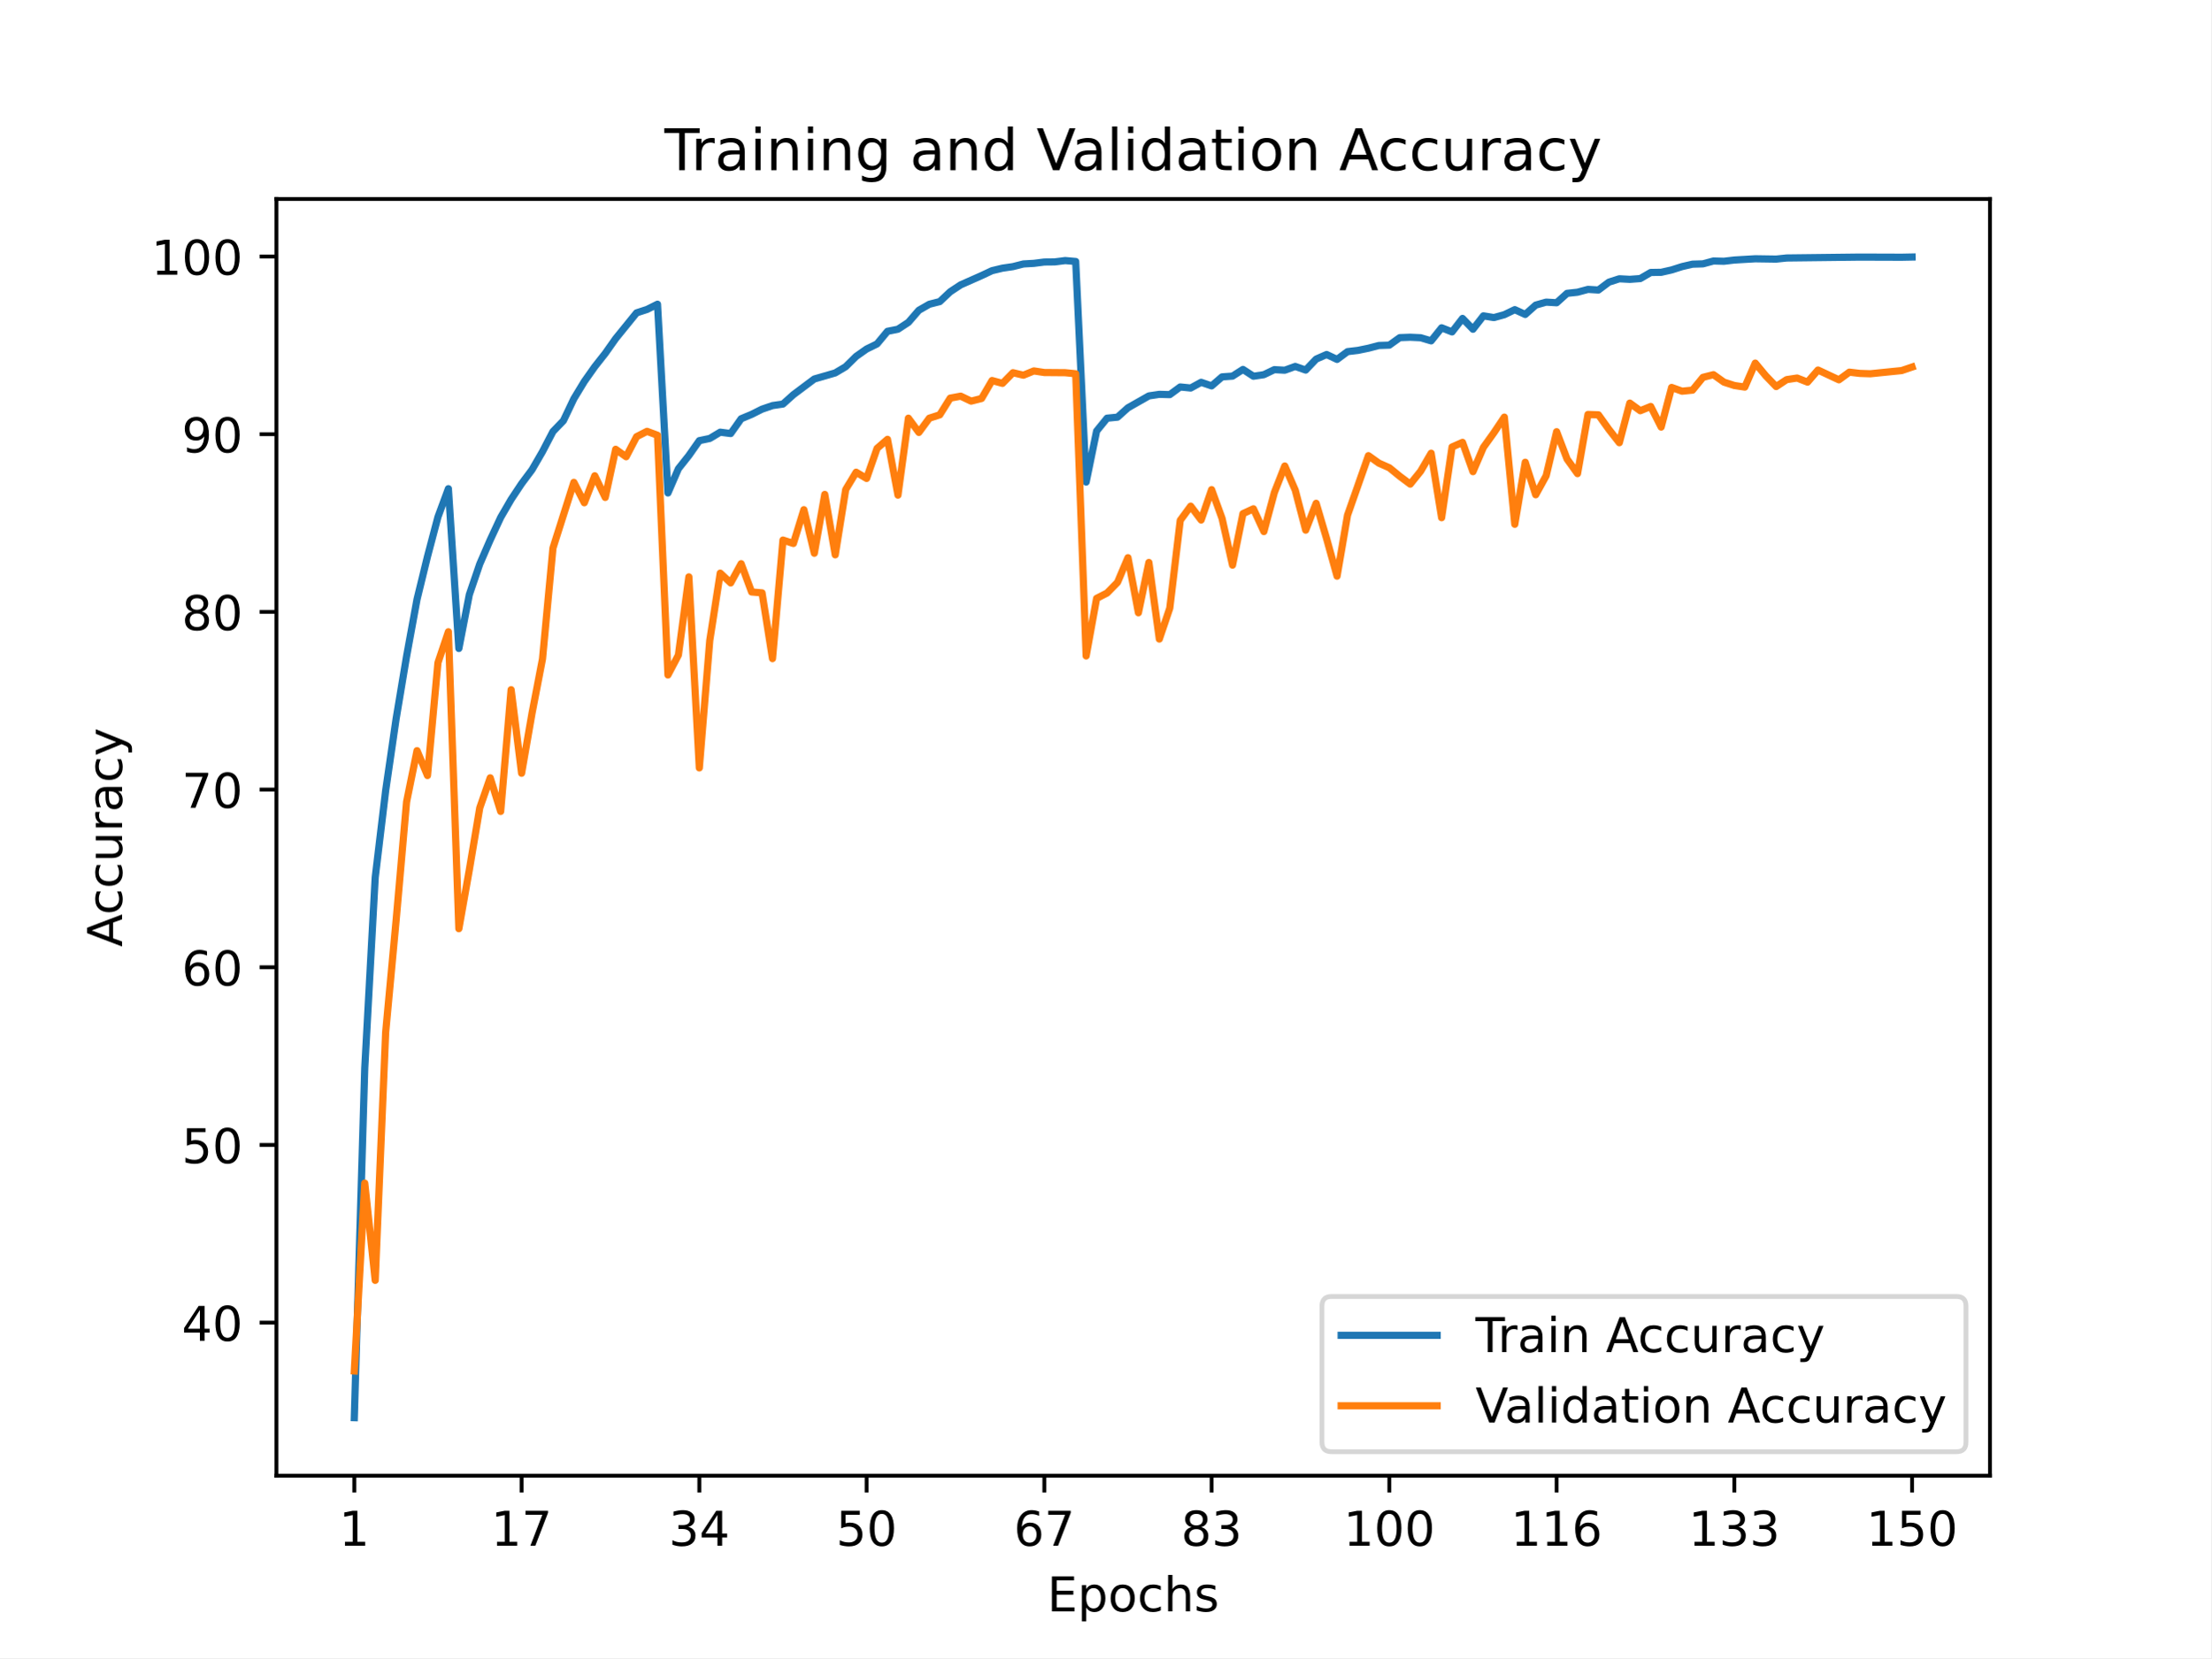
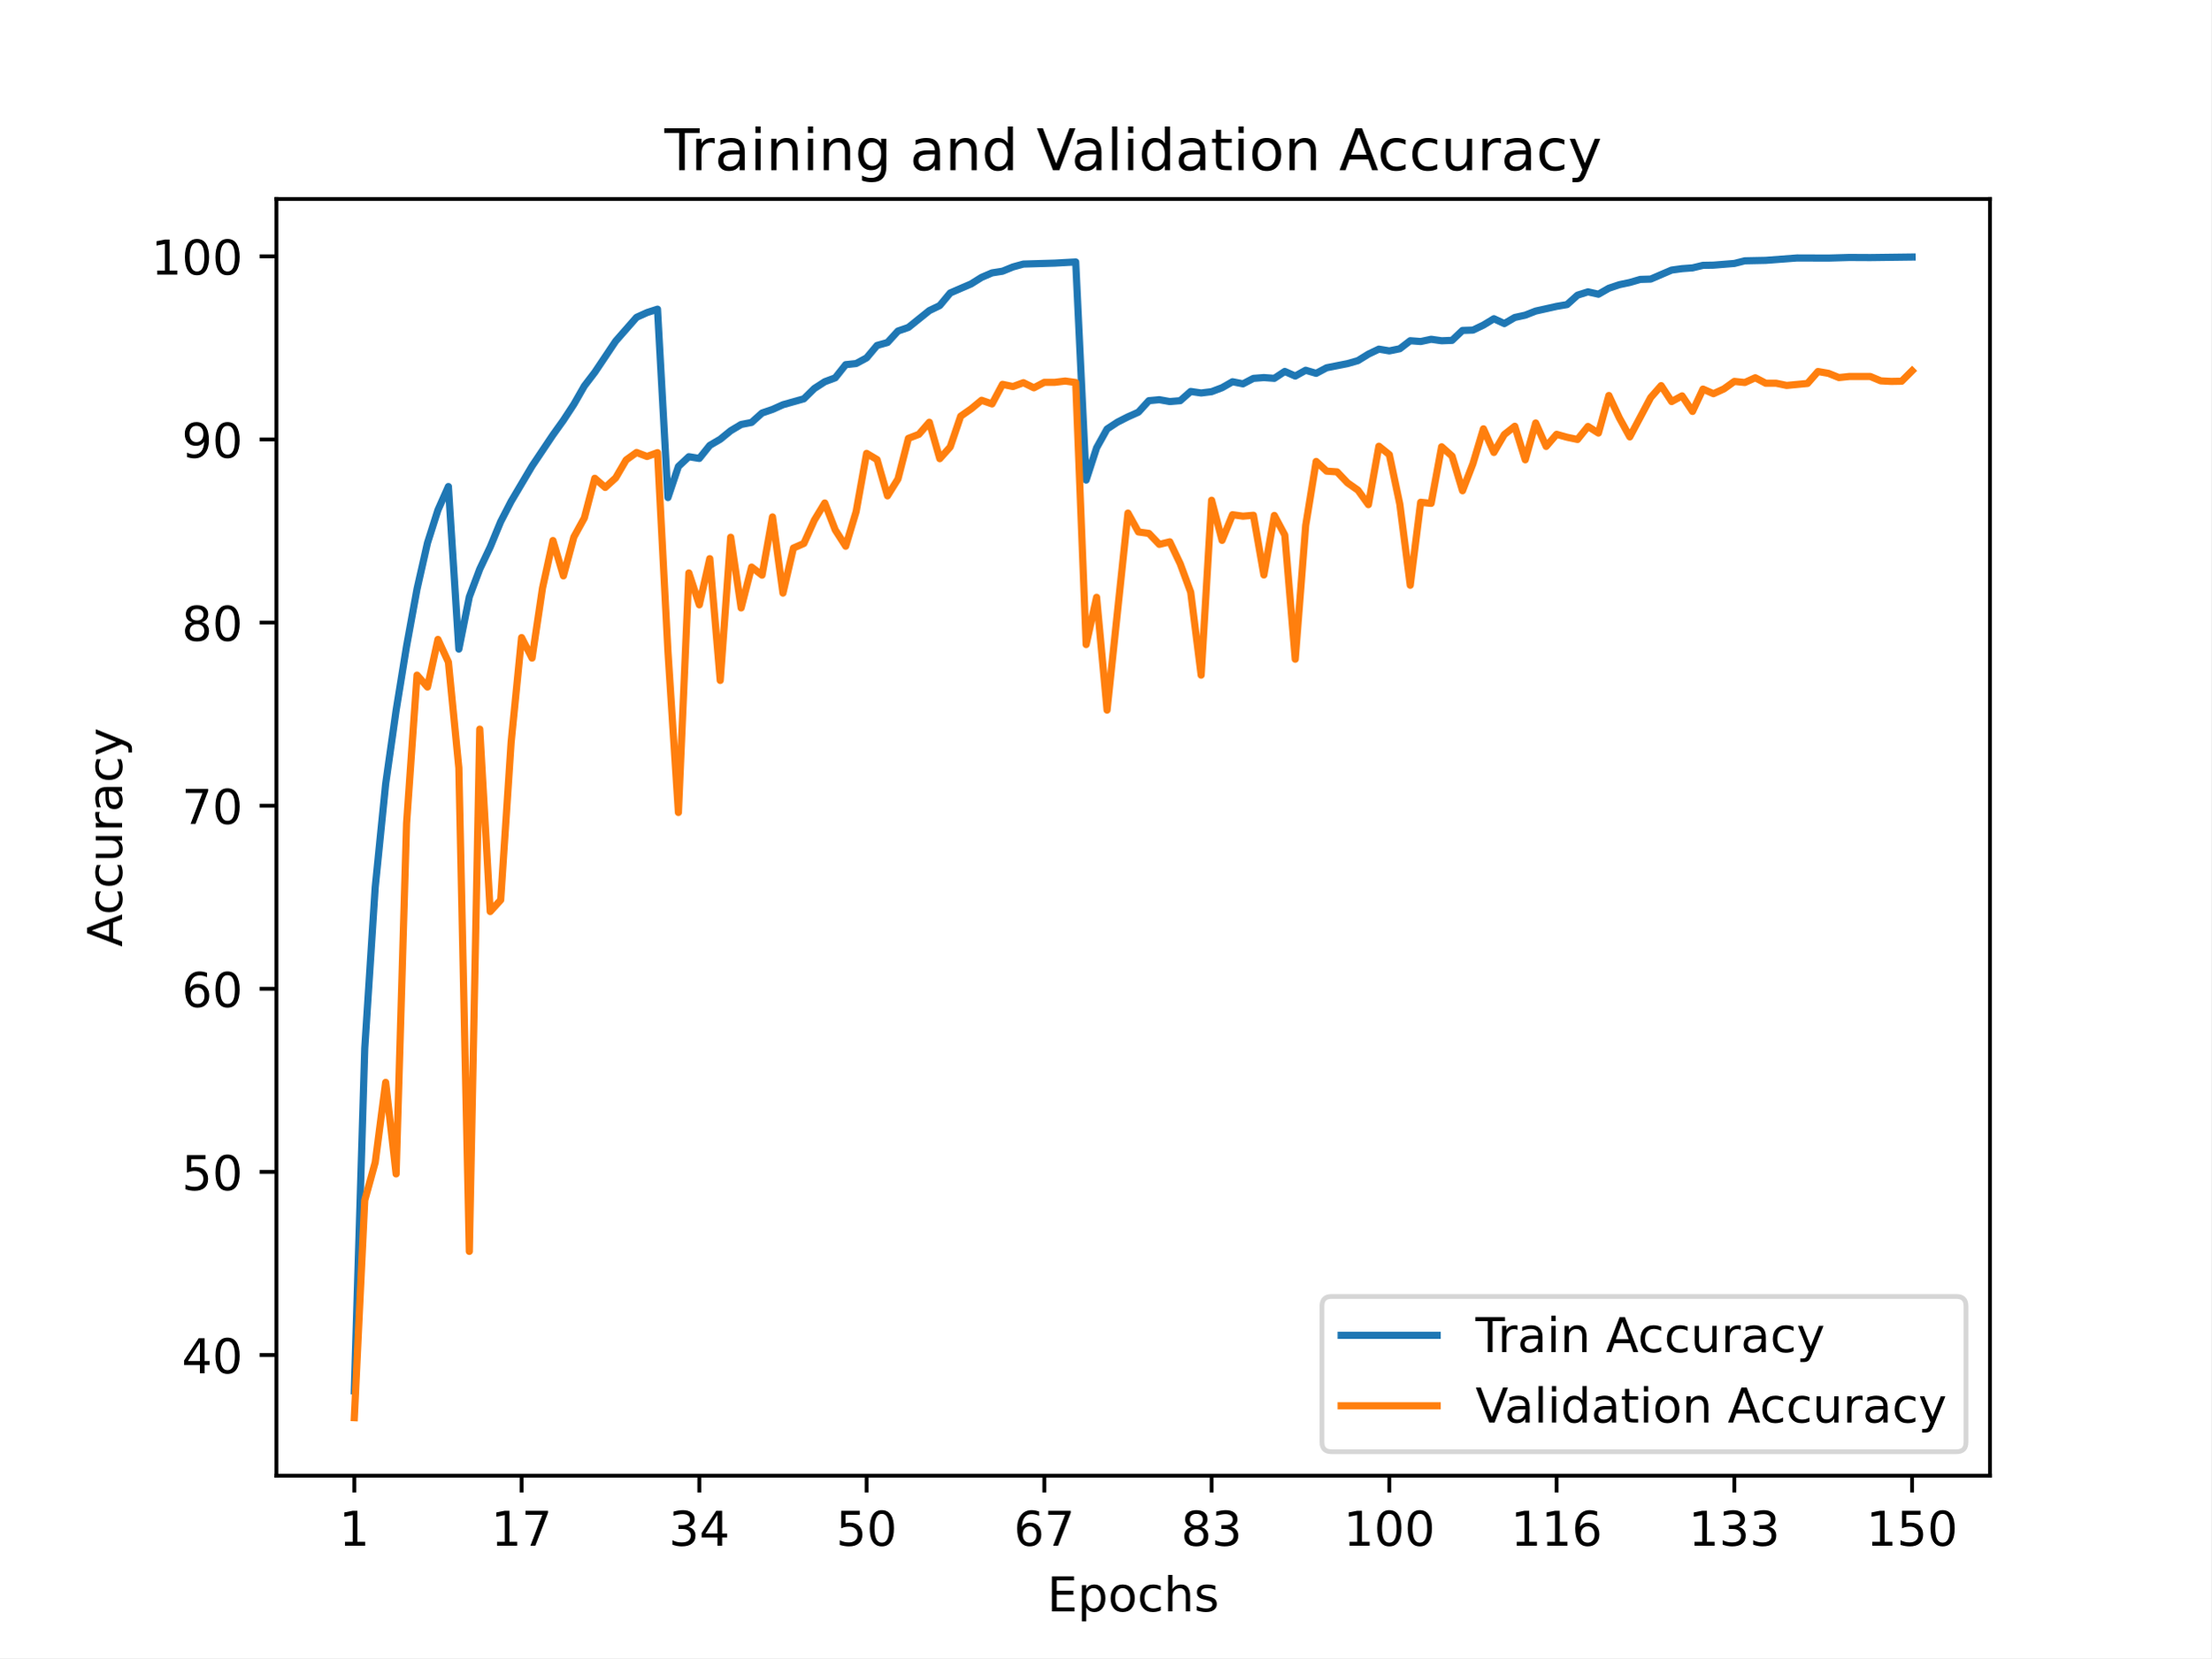
<svg xmlns="http://www.w3.org/2000/svg" xmlns:xlink="http://www.w3.org/1999/xlink" height="345.6pt" version="1.1" viewBox="0 0 460.8 345.6" width="460.8pt">
  <defs>
    <style type="text/css">*{stroke-linecap:butt;stroke-linejoin:round;}</style>
  </defs>
  <g id="figure_1">
    <g id="patch_1">
      <path d="M 0 345.6  L 460.8 345.6  L 460.8 0  L 0 0  z " style="fill:#ffffff;" />
    </g>
    <g id="axes_1">
      <g id="patch_2">
        <path d="M 57.6 307.584  L 414.72 307.584  L 414.72 41.472  L 57.6 41.472  z " style="fill:#ffffff;" />
      </g>
      <g id="matplotlib.axis_1">
        <g id="xtick_1">
          <g id="line2d_1">
            <defs>
-               <path d="M 0 0  L 0 3.5  " id="me949e6d61b" style="stroke:#000000;stroke-width:0.8;" />
+               <path d="M 0 0  L 0 3.5  " id="m2c604f78e3" style="stroke:#000000;stroke-width:0.8;" />
            </defs>
            <g>
-               <use style="stroke:#000000;stroke-width:0.8;" x="73.833" xlink:href="#me949e6d61b" y="307.584" />
+               <use style="stroke:#000000;stroke-width:0.8;" x="73.833" xlink:href="#m2c604f78e3" y="307.584" />
            </g>
          </g>
          <g id="text_1">
            <g transform="translate(70.65148 322.1824)scale(0.1 -0.1)">
              <defs>
                <path d="M 794 531  L 1825 531  L 1825 4091  L 703 3866  L 703 4441  L 1819 4666  L 2450 4666  L 2450 531  L 3481 531  L 3481 0  L 794 0  L 794 531  z " id="DejaVuSans-31" transform="scale(0.015625)" />
              </defs>
              <use xlink:href="#DejaVuSans-31" />
            </g>
          </g>
        </g>
        <g id="xtick_2">
          <g id="line2d_2">
            <g>
-               <use style="stroke:#000000;stroke-width:0.8;" x="108.695" xlink:href="#me949e6d61b" y="307.584" />
+               <use style="stroke:#000000;stroke-width:0.8;" x="108.695" xlink:href="#m2c604f78e3" y="307.584" />
            </g>
          </g>
          <g id="text_2">
            <g transform="translate(102.3325 322.1824)scale(0.1 -0.1)">
              <defs>
                <path d="M 525 4666  L 3525 4666  L 3525 4397  L 1831 0  L 1172 0  L 2766 4134  L 525 4134  L 525 4666  z " id="DejaVuSans-37" transform="scale(0.015625)" />
              </defs>
              <use xlink:href="#DejaVuSans-31" />
              <use x="63.623" xlink:href="#DejaVuSans-37" />
            </g>
          </g>
        </g>
        <g id="xtick_3">
          <g id="line2d_3">
            <g>
-               <use style="stroke:#000000;stroke-width:0.8;" x="145.736" xlink:href="#me949e6d61b" y="307.584" />
+               <use style="stroke:#000000;stroke-width:0.8;" x="145.736" xlink:href="#m2c604f78e3" y="307.584" />
            </g>
          </g>
          <g id="text_3">
            <g transform="translate(139.3736 322.1824)scale(0.1 -0.1)">
              <defs>
                <path d="M 2597 2516  Q 3050 2419 3304 2112  Q 3559 1806 3559 1356  Q 3559 666 3084 287  Q 2609 -91 1734 -91  Q 1441 -91 1130 -33  Q 819 25 488 141  L 488 750  Q 750 597 1062 519  Q 1375 441 1716 441  Q 2309 441 2620 675  Q 2931 909 2931 1356  Q 2931 1769 2642 2001  Q 2353 2234 1838 2234  L 1294 2234  L 1294 2753  L 1863 2753  Q 2328 2753 2575 2939  Q 2822 3125 2822 3475  Q 2822 3834 2567 4026  Q 2313 4219 1838 4219  Q 1578 4219 1281 4162  Q 984 4106 628 3988  L 628 4550  Q 988 4650 1302 4700  Q 1616 4750 1894 4750  Q 2613 4750 3031 4423  Q 3450 4097 3450 3541  Q 3450 3153 3228 2886  Q 3006 2619 2597 2516  z " id="DejaVuSans-33" transform="scale(0.015625)" />
                <path d="M 2419 4116  L 825 1625  L 2419 1625  L 2419 4116  z M 2253 4666  L 3047 4666  L 3047 1625  L 3713 1625  L 3713 1100  L 3047 1100  L 3047 0  L 2419 0  L 2419 1100  L 313 1100  L 313 1709  L 2253 4666  z " id="DejaVuSans-34" transform="scale(0.015625)" />
              </defs>
              <use xlink:href="#DejaVuSans-33" />
              <use x="63.623" xlink:href="#DejaVuSans-34" />
            </g>
          </g>
        </g>
        <g id="xtick_4">
          <g id="line2d_4">
            <g>
-               <use style="stroke:#000000;stroke-width:0.8;" x="180.598" xlink:href="#me949e6d61b" y="307.584" />
+               <use style="stroke:#000000;stroke-width:0.8;" x="180.598" xlink:href="#m2c604f78e3" y="307.584" />
            </g>
          </g>
          <g id="text_4">
            <g transform="translate(174.2358 322.1824)scale(0.1 -0.1)">
              <defs>
                <path d="M 691 4666  L 3169 4666  L 3169 4134  L 1269 4134  L 1269 2991  Q 1406 3038 1543 3061  Q 1681 3084 1819 3084  Q 2600 3084 3056 2656  Q 3513 2228 3513 1497  Q 3513 744 3044 326  Q 2575 -91 1722 -91  Q 1428 -91 1123 -41  Q 819 9 494 109  L 494 744  Q 775 591 1075 516  Q 1375 441 1709 441  Q 2250 441 2565 725  Q 2881 1009 2881 1497  Q 2881 1984 2565 2268  Q 2250 2553 1709 2553  Q 1456 2553 1204 2497  Q 953 2441 691 2322  L 691 4666  z " id="DejaVuSans-35" transform="scale(0.015625)" />
                <path d="M 2034 4250  Q 1547 4250 1301 3770  Q 1056 3291 1056 2328  Q 1056 1369 1301 889  Q 1547 409 2034 409  Q 2525 409 2770 889  Q 3016 1369 3016 2328  Q 3016 3291 2770 3770  Q 2525 4250 2034 4250  z M 2034 4750  Q 2819 4750 3233 4129  Q 3647 3509 3647 2328  Q 3647 1150 3233 529  Q 2819 -91 2034 -91  Q 1250 -91 836 529  Q 422 1150 422 2328  Q 422 3509 836 4129  Q 1250 4750 2034 4750  z " id="DejaVuSans-30" transform="scale(0.015625)" />
              </defs>
              <use xlink:href="#DejaVuSans-35" />
              <use x="63.623" xlink:href="#DejaVuSans-30" />
            </g>
          </g>
        </g>
        <g id="xtick_5">
          <g id="line2d_5">
            <g>
-               <use style="stroke:#000000;stroke-width:0.8;" x="217.639" xlink:href="#me949e6d61b" y="307.584" />
+               <use style="stroke:#000000;stroke-width:0.8;" x="217.639" xlink:href="#m2c604f78e3" y="307.584" />
            </g>
          </g>
          <g id="text_5">
            <g transform="translate(211.2769 322.1824)scale(0.1 -0.1)">
              <defs>
                <path d="M 2113 2584  Q 1688 2584 1439 2293  Q 1191 2003 1191 1497  Q 1191 994 1439 701  Q 1688 409 2113 409  Q 2538 409 2786 701  Q 3034 994 3034 1497  Q 3034 2003 2786 2293  Q 2538 2584 2113 2584  z M 3366 4563  L 3366 3988  Q 3128 4100 2886 4159  Q 2644 4219 2406 4219  Q 1781 4219 1451 3797  Q 1122 3375 1075 2522  Q 1259 2794 1537 2939  Q 1816 3084 2150 3084  Q 2853 3084 3261 2657  Q 3669 2231 3669 1497  Q 3669 778 3244 343  Q 2819 -91 2113 -91  Q 1303 -91 875 529  Q 447 1150 447 2328  Q 447 3434 972 4092  Q 1497 4750 2381 4750  Q 2619 4750 2861 4703  Q 3103 4656 3366 4563  z " id="DejaVuSans-36" transform="scale(0.015625)" />
              </defs>
              <use xlink:href="#DejaVuSans-36" />
              <use x="63.623" xlink:href="#DejaVuSans-37" />
            </g>
          </g>
        </g>
        <g id="xtick_6">
          <g id="line2d_6">
            <g>
-               <use style="stroke:#000000;stroke-width:0.8;" x="252.502" xlink:href="#me949e6d61b" y="307.584" />
+               <use style="stroke:#000000;stroke-width:0.8;" x="252.502" xlink:href="#m2c604f78e3" y="307.584" />
            </g>
          </g>
          <g id="text_6">
            <g transform="translate(246.1392 322.1824)scale(0.1 -0.1)">
              <defs>
                <path d="M 2034 2216  Q 1584 2216 1326 1975  Q 1069 1734 1069 1313  Q 1069 891 1326 650  Q 1584 409 2034 409  Q 2484 409 2743 651  Q 3003 894 3003 1313  Q 3003 1734 2745 1975  Q 2488 2216 2034 2216  z M 1403 2484  Q 997 2584 770 2862  Q 544 3141 544 3541  Q 544 4100 942 4425  Q 1341 4750 2034 4750  Q 2731 4750 3128 4425  Q 3525 4100 3525 3541  Q 3525 3141 3298 2862  Q 3072 2584 2669 2484  Q 3125 2378 3379 2068  Q 3634 1759 3634 1313  Q 3634 634 3220 271  Q 2806 -91 2034 -91  Q 1263 -91 848 271  Q 434 634 434 1313  Q 434 1759 690 2068  Q 947 2378 1403 2484  z M 1172 3481  Q 1172 3119 1398 2916  Q 1625 2713 2034 2713  Q 2441 2713 2670 2916  Q 2900 3119 2900 3481  Q 2900 3844 2670 4047  Q 2441 4250 2034 4250  Q 1625 4250 1398 4047  Q 1172 3844 1172 3481  z " id="DejaVuSans-38" transform="scale(0.015625)" />
              </defs>
              <use xlink:href="#DejaVuSans-38" />
              <use x="63.623" xlink:href="#DejaVuSans-33" />
            </g>
          </g>
        </g>
        <g id="xtick_7">
          <g id="line2d_7">
            <g>
-               <use style="stroke:#000000;stroke-width:0.8;" x="289.543" xlink:href="#me949e6d61b" y="307.584" />
+               <use style="stroke:#000000;stroke-width:0.8;" x="289.543" xlink:href="#m2c604f78e3" y="307.584" />
            </g>
          </g>
          <g id="text_7">
            <g transform="translate(279.999 322.1824)scale(0.1 -0.1)">
              <use xlink:href="#DejaVuSans-31" />
              <use x="63.623" xlink:href="#DejaVuSans-30" />
              <use x="127.246" xlink:href="#DejaVuSans-30" />
            </g>
          </g>
        </g>
        <g id="xtick_8">
          <g id="line2d_8">
            <g>
-               <use style="stroke:#000000;stroke-width:0.8;" x="324.405" xlink:href="#me949e6d61b" y="307.584" />
+               <use style="stroke:#000000;stroke-width:0.8;" x="324.405" xlink:href="#m2c604f78e3" y="307.584" />
            </g>
          </g>
          <g id="text_8">
            <g transform="translate(314.8613 322.1824)scale(0.1 -0.1)">
              <use xlink:href="#DejaVuSans-31" />
              <use x="63.623" xlink:href="#DejaVuSans-31" />
              <use x="127.246" xlink:href="#DejaVuSans-36" />
            </g>
          </g>
        </g>
        <g id="xtick_9">
          <g id="line2d_9">
            <g>
-               <use style="stroke:#000000;stroke-width:0.8;" x="361.446" xlink:href="#me949e6d61b" y="307.584" />
+               <use style="stroke:#000000;stroke-width:0.8;" x="361.446" xlink:href="#m2c604f78e3" y="307.584" />
            </g>
          </g>
          <g id="text_9">
            <g transform="translate(351.9024 322.1824)scale(0.1 -0.1)">
              <use xlink:href="#DejaVuSans-31" />
              <use x="63.623" xlink:href="#DejaVuSans-33" />
              <use x="127.246" xlink:href="#DejaVuSans-33" />
            </g>
          </g>
        </g>
        <g id="xtick_10">
          <g id="line2d_10">
            <g>
-               <use style="stroke:#000000;stroke-width:0.8;" x="398.487" xlink:href="#me949e6d61b" y="307.584" />
+               <use style="stroke:#000000;stroke-width:0.8;" x="398.487" xlink:href="#m2c604f78e3" y="307.584" />
            </g>
          </g>
          <g id="text_10">
            <g transform="translate(388.9435 322.1824)scale(0.1 -0.1)">
              <use xlink:href="#DejaVuSans-31" />
              <use x="63.623" xlink:href="#DejaVuSans-35" />
              <use x="127.246" xlink:href="#DejaVuSans-30" />
            </g>
          </g>
        </g>
        <g id="text_11">
          <g transform="translate(218.2444 335.8606)scale(0.1 -0.1)">
            <defs>
              <path d="M 628 4666  L 3578 4666  L 3578 4134  L 1259 4134  L 1259 2753  L 3481 2753  L 3481 2222  L 1259 2222  L 1259 531  L 3634 531  L 3634 0  L 628 0  L 628 4666  z " id="DejaVuSans-45" transform="scale(0.015625)" />
              <path d="M 1159 525  L 1159 -1331  L 581 -1331  L 581 3500  L 1159 3500  L 1159 2969  Q 1341 3281 1617 3432  Q 1894 3584 2278 3584  Q 2916 3584 3314 3078  Q 3713 2572 3713 1747  Q 3713 922 3314 415  Q 2916 -91 2278 -91  Q 1894 -91 1617 61  Q 1341 213 1159 525  z M 3116 1747  Q 3116 2381 2855 2742  Q 2594 3103 2138 3103  Q 1681 3103 1420 2742  Q 1159 2381 1159 1747  Q 1159 1113 1420 752  Q 1681 391 2138 391  Q 2594 391 2855 752  Q 3116 1113 3116 1747  z " id="DejaVuSans-70" transform="scale(0.015625)" />
              <path d="M 1959 3097  Q 1497 3097 1228 2736  Q 959 2375 959 1747  Q 959 1119 1226 758  Q 1494 397 1959 397  Q 2419 397 2687 759  Q 2956 1122 2956 1747  Q 2956 2369 2687 2733  Q 2419 3097 1959 3097  z M 1959 3584  Q 2709 3584 3137 3096  Q 3566 2609 3566 1747  Q 3566 888 3137 398  Q 2709 -91 1959 -91  Q 1206 -91 779 398  Q 353 888 353 1747  Q 353 2609 779 3096  Q 1206 3584 1959 3584  z " id="DejaVuSans-6f" transform="scale(0.015625)" />
              <path d="M 3122 3366  L 3122 2828  Q 2878 2963 2633 3030  Q 2388 3097 2138 3097  Q 1578 3097 1268 2742  Q 959 2388 959 1747  Q 959 1106 1268 751  Q 1578 397 2138 397  Q 2388 397 2633 464  Q 2878 531 3122 666  L 3122 134  Q 2881 22 2623 -34  Q 2366 -91 2075 -91  Q 1284 -91 818 406  Q 353 903 353 1747  Q 353 2603 823 3093  Q 1294 3584 2113 3584  Q 2378 3584 2631 3529  Q 2884 3475 3122 3366  z " id="DejaVuSans-63" transform="scale(0.015625)" />
              <path d="M 3513 2113  L 3513 0  L 2938 0  L 2938 2094  Q 2938 2591 2744 2837  Q 2550 3084 2163 3084  Q 1697 3084 1428 2787  Q 1159 2491 1159 1978  L 1159 0  L 581 0  L 581 4863  L 1159 4863  L 1159 2956  Q 1366 3272 1645 3428  Q 1925 3584 2291 3584  Q 2894 3584 3203 3211  Q 3513 2838 3513 2113  z " id="DejaVuSans-68" transform="scale(0.015625)" />
              <path d="M 2834 3397  L 2834 2853  Q 2591 2978 2328 3040  Q 2066 3103 1784 3103  Q 1356 3103 1142 2972  Q 928 2841 928 2578  Q 928 2378 1081 2264  Q 1234 2150 1697 2047  L 1894 2003  Q 2506 1872 2764 1633  Q 3022 1394 3022 966  Q 3022 478 2636 193  Q 2250 -91 1575 -91  Q 1294 -91 989 -36  Q 684 19 347 128  L 347 722  Q 666 556 975 473  Q 1284 391 1588 391  Q 1994 391 2212 530  Q 2431 669 2431 922  Q 2431 1156 2273 1281  Q 2116 1406 1581 1522  L 1381 1569  Q 847 1681 609 1914  Q 372 2147 372 2553  Q 372 3047 722 3315  Q 1072 3584 1716 3584  Q 2034 3584 2315 3537  Q 2597 3491 2834 3397  z " id="DejaVuSans-73" transform="scale(0.015625)" />
            </defs>
            <use xlink:href="#DejaVuSans-45" />
            <use x="63.184" xlink:href="#DejaVuSans-70" />
            <use x="126.66" xlink:href="#DejaVuSans-6f" />
            <use x="187.842" xlink:href="#DejaVuSans-63" />
            <use x="242.822" xlink:href="#DejaVuSans-68" />
            <use x="306.201" xlink:href="#DejaVuSans-73" />
          </g>
        </g>
      </g>
      <g id="matplotlib.axis_2">
        <g id="ytick_1">
          <g id="line2d_11">
            <defs>
-               <path d="M 0 0  L -3.5 0  " id="m1f888eab5f" style="stroke:#000000;stroke-width:0.8;" />
+               <path d="M 0 0  L -3.5 0  " id="m92c3f57a6b" style="stroke:#000000;stroke-width:0.8;" />
            </defs>
            <g>
-               <use style="stroke:#000000;stroke-width:0.8;" x="57.6" xlink:href="#m1f888eab5f" y="275.68" />
+               <use style="stroke:#000000;stroke-width:0.8;" x="57.6" xlink:href="#m92c3f57a6b" y="282.434" />
            </g>
          </g>
          <g id="text_12">
-             <g transform="translate(37.875 279.4797)scale(0.1 -0.1)">
+             <g transform="translate(37.875 286.2336)scale(0.1 -0.1)">
              <use xlink:href="#DejaVuSans-34" />
              <use x="63.623" xlink:href="#DejaVuSans-30" />
            </g>
          </g>
        </g>
        <g id="ytick_2">
          <g id="line2d_12">
            <g>
-               <use style="stroke:#000000;stroke-width:0.8;" x="57.6" xlink:href="#m1f888eab5f" y="238.643" />
+               <use style="stroke:#000000;stroke-width:0.8;" x="57.6" xlink:href="#m92c3f57a6b" y="244.266" />
            </g>
          </g>
          <g id="text_13">
-             <g transform="translate(37.875 242.4424)scale(0.1 -0.1)">
+             <g transform="translate(37.875 248.065)scale(0.1 -0.1)">
              <use xlink:href="#DejaVuSans-35" />
              <use x="63.623" xlink:href="#DejaVuSans-30" />
            </g>
          </g>
        </g>
        <g id="ytick_3">
          <g id="line2d_13">
            <g>
-               <use style="stroke:#000000;stroke-width:0.8;" x="57.6" xlink:href="#m1f888eab5f" y="201.606" />
+               <use style="stroke:#000000;stroke-width:0.8;" x="57.6" xlink:href="#m92c3f57a6b" y="206.097" />
            </g>
          </g>
          <g id="text_14">
-             <g transform="translate(37.875 205.4052)scale(0.1 -0.1)">
+             <g transform="translate(37.875 209.8964)scale(0.1 -0.1)">
              <use xlink:href="#DejaVuSans-36" />
              <use x="63.623" xlink:href="#DejaVuSans-30" />
            </g>
          </g>
        </g>
        <g id="ytick_4">
          <g id="line2d_14">
            <g>
-               <use style="stroke:#000000;stroke-width:0.8;" x="57.6" xlink:href="#m1f888eab5f" y="164.569" />
+               <use style="stroke:#000000;stroke-width:0.8;" x="57.6" xlink:href="#m92c3f57a6b" y="167.929" />
            </g>
          </g>
          <g id="text_15">
-             <g transform="translate(37.875 168.3679)scale(0.1 -0.1)">
+             <g transform="translate(37.875 171.7279)scale(0.1 -0.1)">
              <use xlink:href="#DejaVuSans-37" />
              <use x="63.623" xlink:href="#DejaVuSans-30" />
            </g>
          </g>
        </g>
        <g id="ytick_5">
          <g id="line2d_15">
            <g>
-               <use style="stroke:#000000;stroke-width:0.8;" x="57.6" xlink:href="#m1f888eab5f" y="127.531" />
+               <use style="stroke:#000000;stroke-width:0.8;" x="57.6" xlink:href="#m92c3f57a6b" y="129.76" />
            </g>
          </g>
          <g id="text_16">
-             <g transform="translate(37.875 131.3306)scale(0.1 -0.1)">
+             <g transform="translate(37.875 133.5593)scale(0.1 -0.1)">
              <use xlink:href="#DejaVuSans-38" />
              <use x="63.623" xlink:href="#DejaVuSans-30" />
            </g>
          </g>
        </g>
        <g id="ytick_6">
          <g id="line2d_16">
            <g>
-               <use style="stroke:#000000;stroke-width:0.8;" x="57.6" xlink:href="#m1f888eab5f" y="90.494" />
+               <use style="stroke:#000000;stroke-width:0.8;" x="57.6" xlink:href="#m92c3f57a6b" y="91.592" />
            </g>
          </g>
          <g id="text_17">
-             <g transform="translate(37.875 94.29337)scale(0.1 -0.1)">
+             <g transform="translate(37.875 95.39074)scale(0.1 -0.1)">
              <defs>
                <path d="M 703 97  L 703 672  Q 941 559 1184 500  Q 1428 441 1663 441  Q 2288 441 2617 861  Q 2947 1281 2994 2138  Q 2813 1869 2534 1725  Q 2256 1581 1919 1581  Q 1219 1581 811 2004  Q 403 2428 403 3163  Q 403 3881 828 4315  Q 1253 4750 1959 4750  Q 2769 4750 3195 4129  Q 3622 3509 3622 2328  Q 3622 1225 3098 567  Q 2575 -91 1691 -91  Q 1453 -91 1209 -44  Q 966 3 703 97  z M 1959 2075  Q 2384 2075 2632 2365  Q 2881 2656 2881 3163  Q 2881 3666 2632 3958  Q 2384 4250 1959 4250  Q 1534 4250 1286 3958  Q 1038 3666 1038 3163  Q 1038 2656 1286 2365  Q 1534 2075 1959 2075  z " id="DejaVuSans-39" transform="scale(0.015625)" />
              </defs>
              <use xlink:href="#DejaVuSans-39" />
              <use x="63.623" xlink:href="#DejaVuSans-30" />
            </g>
          </g>
        </g>
        <g id="ytick_7">
          <g id="line2d_17">
            <g>
-               <use style="stroke:#000000;stroke-width:0.8;" x="57.6" xlink:href="#m1f888eab5f" y="53.457" />
+               <use style="stroke:#000000;stroke-width:0.8;" x="57.6" xlink:href="#m92c3f57a6b" y="53.423" />
            </g>
          </g>
          <g id="text_18">
-             <g transform="translate(31.5125 57.25611)scale(0.1 -0.1)">
+             <g transform="translate(31.5125 57.22218)scale(0.1 -0.1)">
              <use xlink:href="#DejaVuSans-31" />
              <use x="63.623" xlink:href="#DejaVuSans-30" />
              <use x="127.246" xlink:href="#DejaVuSans-30" />
            </g>
          </g>
        </g>
        <g id="text_19">
          <g transform="translate(25.43281 197.3561)rotate(-90)scale(0.1 -0.1)">
            <defs>
              <path d="M 2188 4044  L 1331 1722  L 3047 1722  L 2188 4044  z M 1831 4666  L 2547 4666  L 4325 0  L 3669 0  L 3244 1197  L 1141 1197  L 716 0  L 50 0  L 1831 4666  z " id="DejaVuSans-41" transform="scale(0.015625)" />
              <path d="M 544 1381  L 544 3500  L 1119 3500  L 1119 1403  Q 1119 906 1312 657  Q 1506 409 1894 409  Q 2359 409 2629 706  Q 2900 1003 2900 1516  L 2900 3500  L 3475 3500  L 3475 0  L 2900 0  L 2900 538  Q 2691 219 2414 64  Q 2138 -91 1772 -91  Q 1169 -91 856 284  Q 544 659 544 1381  z M 1991 3584  L 1991 3584  z " id="DejaVuSans-75" transform="scale(0.015625)" />
              <path d="M 2631 2963  Q 2534 3019 2420 3045  Q 2306 3072 2169 3072  Q 1681 3072 1420 2755  Q 1159 2438 1159 1844  L 1159 0  L 581 0  L 581 3500  L 1159 3500  L 1159 2956  Q 1341 3275 1631 3429  Q 1922 3584 2338 3584  Q 2397 3584 2469 3576  Q 2541 3569 2628 3553  L 2631 2963  z " id="DejaVuSans-72" transform="scale(0.015625)" />
              <path d="M 2194 1759  Q 1497 1759 1228 1600  Q 959 1441 959 1056  Q 959 750 1161 570  Q 1363 391 1709 391  Q 2188 391 2477 730  Q 2766 1069 2766 1631  L 2766 1759  L 2194 1759  z M 3341 1997  L 3341 0  L 2766 0  L 2766 531  Q 2569 213 2275 61  Q 1981 -91 1556 -91  Q 1019 -91 701 211  Q 384 513 384 1019  Q 384 1609 779 1909  Q 1175 2209 1959 2209  L 2766 2209  L 2766 2266  Q 2766 2663 2505 2880  Q 2244 3097 1772 3097  Q 1472 3097 1187 3025  Q 903 2953 641 2809  L 641 3341  Q 956 3463 1253 3523  Q 1550 3584 1831 3584  Q 2591 3584 2966 3190  Q 3341 2797 3341 1997  z " id="DejaVuSans-61" transform="scale(0.015625)" />
              <path d="M 2059 -325  Q 1816 -950 1584 -1140  Q 1353 -1331 966 -1331  L 506 -1331  L 506 -850  L 844 -850  Q 1081 -850 1212 -737  Q 1344 -625 1503 -206  L 1606 56  L 191 3500  L 800 3500  L 1894 763  L 2988 3500  L 3597 3500  L 2059 -325  z " id="DejaVuSans-79" transform="scale(0.015625)" />
            </defs>
            <use xlink:href="#DejaVuSans-41" />
            <use x="66.658" xlink:href="#DejaVuSans-63" />
            <use x="121.639" xlink:href="#DejaVuSans-63" />
            <use x="176.619" xlink:href="#DejaVuSans-75" />
            <use x="239.998" xlink:href="#DejaVuSans-72" />
            <use x="281.111" xlink:href="#DejaVuSans-61" />
            <use x="342.391" xlink:href="#DejaVuSans-63" />
            <use x="397.371" xlink:href="#DejaVuSans-79" />
          </g>
        </g>
      </g>
      <g id="line2d_18">
-         <path clip-path="url(#p668bbc62f5)" d="M 73.833 295.488  L 76.012 222.628  L 78.191 182.858  L 80.369 164.769  L 82.548 149.806  L 84.727 136.783  L 86.906 124.909  L 89.085 115.991  L 91.264 107.746  L 93.443 101.857  L 95.622 135.161  L 97.801 123.946  L 99.979 117.554  L 102.158 112.531  L 104.337 107.85  L 106.516 104.094  L 108.695 100.813  L 110.874 97.894  L 113.053 94.131  L 115.232 89.946  L 117.411 87.687  L 119.589 83.109  L 121.768 79.516  L 123.947 76.427  L 126.126 73.664  L 128.305 70.576  L 132.663 65.205  L 134.842 64.494  L 137.021 63.405  L 139.199 102.746  L 141.378 97.694  L 143.557 94.946  L 145.736 91.842  L 147.915 91.383  L 150.094 90.079  L 152.273 90.361  L 154.452 87.279  L 156.631 86.368  L 158.809 85.279  L 160.988 84.531  L 163.167 84.213  L 165.346 82.257  L 169.704 78.99  L 174.062 77.724  L 176.241 76.427  L 178.419 74.279  L 180.598 72.746  L 182.777 71.679  L 184.956 69.05  L 187.135 68.613  L 189.314 67.183  L 191.493 64.664  L 193.672 63.413  L 195.851 62.857  L 198.029 60.805  L 200.208 59.368  L 204.566 57.435  L 206.745 56.412  L 208.924 55.887  L 211.103 55.568  L 213.282 55.012  L 215.461 54.887  L 217.639 54.605  L 219.818 54.583  L 221.997 54.301  L 224.176 54.494  L 226.355 100.472  L 228.534 89.842  L 230.713 87.161  L 232.892 86.946  L 235.071 84.99  L 239.428 82.516  L 241.607 82.19  L 243.786 82.25  L 245.965 80.65  L 248.144 80.872  L 250.323 79.679  L 252.502 80.427  L 254.681 78.546  L 256.859 78.39  L 259.038 76.998  L 261.217 78.413  L 263.396 78.087  L 265.575 77.042  L 267.754 77.161  L 269.933 76.368  L 272.112 77.131  L 274.291 74.842  L 276.469 73.887  L 278.648 74.909  L 280.827 73.287  L 283.006 73.027  L 285.185 72.576  L 287.364 72.005  L 289.543 71.931  L 291.722 70.368  L 293.901 70.287  L 296.079 70.39  L 298.258 71.042  L 300.437 68.316  L 302.616 69.176  L 304.795 66.368  L 306.974 68.62  L 309.153 65.827  L 311.332 66.19  L 313.511 65.583  L 315.689 64.538  L 317.868 65.538  L 320.047 63.59  L 322.226 62.968  L 324.405 63.101  L 326.584 61.138  L 328.763 60.901  L 330.942 60.309  L 333.121 60.442  L 335.299 58.805  L 337.478 58.101  L 339.657 58.22  L 341.836 58.057  L 344.015 56.79  L 346.194 56.753  L 348.373 56.257  L 350.552 55.561  L 352.731 55.057  L 354.909 54.99  L 357.088 54.39  L 359.267 54.449  L 361.446 54.19  L 365.804 53.931  L 370.162 53.998  L 372.341 53.768  L 387.593 53.583  L 396.308 53.612  L 398.487 53.568  L 398.487 53.568  " style="fill:none;stroke:#1f77b4;stroke-linecap:square;stroke-width:1.5;" />
+         <path clip-path="url(#pe38dc58b7b)" d="M 73.833 289.9  L 76.012 218.494  L 78.191 184.906  L 80.369 163.371  L 82.548 148.058  L 84.727 134.653  L 86.906 122.76  L 89.085 113.164  L 91.264 106.302  L 93.443 101.408  L 95.622 135.287  L 97.801 124.401  L 99.979 118.615  L 102.158 114.012  L 104.337 108.729  L 106.516 104.508  L 110.874 97.149  L 115.232 90.645  L 117.411 87.599  L 119.589 84.271  L 121.768 80.462  L 123.947 77.607  L 128.305 71.103  L 132.663 66.133  L 134.842 65.148  L 137.021 64.438  L 139.199 103.699  L 141.378 97.225  L 143.557 95.187  L 145.736 95.546  L 147.915 92.828  L 150.094 91.553  L 152.273 89.775  L 154.452 88.469  L 156.631 88.042  L 158.809 86.08  L 160.988 85.332  L 163.167 84.355  L 167.525 83.118  L 169.704 80.973  L 171.883 79.561  L 174.062 78.744  L 176.241 76.003  L 178.419 75.767  L 180.598 74.591  L 182.777 71.996  L 184.956 71.385  L 187.135 68.996  L 189.314 68.24  L 193.672 64.736  L 195.851 63.683  L 198.029 61.057  L 202.387 59.171  L 204.566 57.805  L 206.745 56.873  L 208.924 56.522  L 211.103 55.637  L 213.282 55.034  L 219.818 54.835  L 224.176 54.591  L 226.355 100.057  L 228.534 93.34  L 230.713 89.416  L 232.892 87.981  L 235.071 86.874  L 237.249 85.904  L 239.428 83.507  L 241.607 83.301  L 243.786 83.691  L 245.965 83.507  L 248.144 81.584  L 250.323 81.904  L 252.502 81.63  L 254.681 80.805  L 256.859 79.561  L 259.038 79.996  L 261.217 78.858  L 263.396 78.691  L 265.575 78.851  L 267.754 77.416  L 269.933 78.378  L 272.112 77.164  L 274.291 77.813  L 276.469 76.652  L 280.827 75.782  L 283.006 75.156  L 285.185 73.805  L 287.364 72.767  L 289.543 73.133  L 291.722 72.683  L 293.901 71.011  L 296.079 71.179  L 298.258 70.706  L 300.437 71.019  L 302.616 70.935  L 304.795 68.866  L 306.974 68.797  L 309.153 67.751  L 311.332 66.431  L 313.511 67.438  L 315.689 66.164  L 317.868 65.683  L 320.047 64.828  L 324.405 63.851  L 326.584 63.477  L 328.763 61.515  L 330.942 60.82  L 333.121 61.316  L 335.299 60.072  L 337.478 59.331  L 339.657 58.873  L 341.836 58.232  L 344.015 58.163  L 348.373 56.286  L 350.552 55.988  L 352.731 55.828  L 354.909 55.301  L 357.088 55.263  L 361.446 54.904  L 363.625 54.354  L 367.983 54.263  L 374.519 53.766  L 381.056 53.789  L 385.414 53.66  L 389.772 53.683  L 398.487 53.568  L 398.487 53.568  " style="fill:none;stroke:#1f77b4;stroke-linecap:square;stroke-width:1.5;" />
      </g>
      <g id="line2d_19">
-         <path clip-path="url(#p668bbc62f5)" d="M 73.833 285.755  L 76.012 246.606  L 78.191 266.866  L 80.369 215.162  L 82.548 191.828  L 84.727 167.124  L 86.906 156.458  L 89.085 161.643  L 91.264 138.124  L 93.443 131.68  L 95.622 193.569  L 97.801 181.31  L 99.979 168.384  L 102.158 162.124  L 104.337 169.124  L 106.516 143.754  L 108.695 161.161  L 110.874 148.643  L 113.053 137.346  L 115.232 114.235  L 119.589 100.531  L 121.768 104.791  L 123.947 99.161  L 126.126 103.679  L 128.305 93.642  L 130.484 95.198  L 132.663 91.013  L 134.842 89.902  L 137.021 90.716  L 139.199 140.68  L 141.378 136.531  L 143.557 120.235  L 145.736 160.05  L 147.915 133.494  L 150.094 119.457  L 152.273 121.494  L 154.452 117.494  L 156.631 123.383  L 158.809 123.568  L 160.988 137.272  L 163.167 112.568  L 165.346 113.272  L 167.525 106.235  L 169.704 115.309  L 171.883 103.05  L 174.062 115.642  L 176.241 102.05  L 178.419 98.42  L 180.598 99.716  L 182.777 93.457  L 184.956 91.568  L 187.135 103.198  L 189.314 87.161  L 191.493 90.124  L 193.672 87.161  L 195.851 86.457  L 198.029 82.976  L 200.208 82.568  L 202.387 83.605  L 204.566 83.05  L 206.745 79.309  L 208.924 79.901  L 211.103 77.679  L 213.282 78.198  L 215.461 77.309  L 217.639 77.642  L 221.997 77.679  L 224.176 77.901  L 226.355 136.717  L 228.534 124.717  L 230.713 123.605  L 232.892 121.383  L 235.071 116.235  L 237.249 127.717  L 239.428 117.235  L 241.607 133.198  L 243.786 126.754  L 245.965 108.457  L 248.144 105.494  L 250.323 108.383  L 252.502 102.05  L 254.681 108.05  L 256.859 117.791  L 259.038 107.05  L 261.217 106.05  L 263.396 110.791  L 265.575 102.679  L 267.754 97.124  L 269.933 102.161  L 272.112 110.494  L 274.291 104.902  L 276.469 112.272  L 278.648 120.087  L 280.827 107.383  L 285.185 94.976  L 287.364 96.531  L 289.543 97.494  L 291.722 99.272  L 293.901 100.902  L 296.079 98.198  L 298.258 94.457  L 300.437 107.902  L 302.616 93.161  L 304.795 92.198  L 306.974 98.309  L 309.153 93.235  L 311.332 90.198  L 313.511 86.939  L 315.689 109.272  L 317.868 96.346  L 320.047 103.124  L 322.226 99.161  L 324.405 89.976  L 326.584 95.679  L 328.763 98.716  L 330.942 86.383  L 333.121 86.457  L 335.299 89.494  L 337.478 92.272  L 339.657 84.013  L 341.836 85.605  L 344.015 84.716  L 346.194 89.013  L 348.373 80.753  L 350.552 81.531  L 352.731 81.309  L 354.909 78.642  L 357.088 78.087  L 359.267 79.642  L 361.446 80.346  L 363.625 80.679  L 365.804 75.679  L 367.983 78.309  L 370.162 80.568  L 372.341 79.124  L 374.519 78.79  L 376.698 79.642  L 378.877 77.124  L 383.235 79.161  L 385.414 77.568  L 387.593 77.827  L 389.772 77.901  L 396.308 77.235  L 398.487 76.494  L 398.487 76.494  " style="fill:none;stroke:#ff7f0e;stroke-linecap:square;stroke-width:1.5;" />
+         <path clip-path="url(#pe38dc58b7b)" d="M 73.833 295.488  L 76.012 250.182  L 78.191 242.281  L 80.369 225.601  L 82.548 244.686  L 84.727 171.593  L 86.906 140.714  L 89.085 143.195  L 91.264 133.272  L 93.443 138.005  L 95.622 160.066  L 97.801 260.831  L 99.979 151.974  L 102.158 189.99  L 104.337 187.585  L 106.516 154.722  L 108.695 132.89  L 110.874 137.165  L 113.053 122.584  L 115.232 112.661  L 117.411 120.027  L 119.589 111.935  L 121.768 107.966  L 123.947 99.683  L 126.126 101.592  L 128.305 99.607  L 130.484 95.866  L 132.663 94.301  L 134.842 95.141  L 137.021 94.34  L 139.199 135.829  L 141.378 169.341  L 143.557 119.416  L 145.736 126.058  L 147.915 116.439  L 150.094 141.821  L 152.273 111.974  L 154.452 126.707  L 156.631 118.195  L 158.809 119.874  L 160.988 107.737  L 163.167 123.615  L 165.346 114.225  L 167.525 113.271  L 169.704 108.424  L 171.883 104.836  L 174.062 110.447  L 176.241 113.844  L 178.419 106.63  L 180.598 94.492  L 182.777 95.79  L 184.956 103.347  L 187.135 99.836  L 189.314 91.363  L 191.493 90.523  L 193.672 88.004  L 195.851 95.599  L 198.029 93.156  L 200.208 86.744  L 202.387 85.217  L 204.566 83.423  L 206.745 84.187  L 208.924 80.103  L 211.103 80.561  L 213.282 79.759  L 215.461 80.828  L 217.639 79.683  L 219.818 79.683  L 221.997 79.416  L 224.176 79.721  L 226.355 134.34  L 228.534 124.493  L 230.713 148.005  L 235.071 106.935  L 237.249 110.867  L 239.428 111.172  L 241.607 113.462  L 243.786 112.928  L 245.965 117.508  L 248.144 123.424  L 250.323 140.714  L 252.502 104.263  L 254.681 112.622  L 256.859 107.279  L 259.038 107.584  L 261.217 107.393  L 263.396 119.836  L 265.575 107.431  L 267.754 111.516  L 269.933 137.394  L 272.112 109.531  L 274.291 96.172  L 276.469 98.195  L 278.648 98.347  L 280.827 100.637  L 283.006 102.164  L 285.185 105.18  L 287.364 93.004  L 289.543 94.76  L 291.722 105.065  L 293.901 121.974  L 296.079 104.683  L 298.258 104.912  L 300.437 93.118  L 302.616 95.065  L 304.795 102.279  L 306.974 96.63  L 309.153 89.378  L 311.332 94.301  L 313.511 90.561  L 315.689 88.843  L 317.868 95.828  L 320.047 88.156  L 322.226 93.042  L 324.405 90.523  L 326.584 91.134  L 328.763 91.592  L 330.942 88.882  L 333.121 90.256  L 335.299 82.431  L 337.478 87.088  L 339.657 91.057  L 344.015 82.851  L 346.194 80.37  L 348.373 83.691  L 350.552 82.507  L 352.731 85.752  L 354.909 81.095  L 357.088 82.049  L 359.267 81.057  L 361.446 79.492  L 363.625 79.721  L 365.804 78.729  L 367.983 79.874  L 370.162 79.874  L 372.341 80.332  L 376.698 79.912  L 378.877 77.431  L 381.056 77.813  L 383.235 78.691  L 385.414 78.462  L 389.772 78.462  L 391.951 79.378  L 394.129 79.492  L 396.308 79.454  L 398.487 77.278  L 398.487 77.278  " style="fill:none;stroke:#ff7f0e;stroke-linecap:square;stroke-width:1.5;" />
      </g>
      <g id="patch_3">
        <path d="M 57.6 307.584  L 57.6 41.472  " style="fill:none;stroke:#000000;stroke-linecap:square;stroke-linejoin:miter;stroke-width:0.8;" />
      </g>
      <g id="patch_4">
        <path d="M 414.72 307.584  L 414.72 41.472  " style="fill:none;stroke:#000000;stroke-linecap:square;stroke-linejoin:miter;stroke-width:0.8;" />
      </g>
      <g id="patch_5">
        <path d="M 57.6 307.584  L 414.72 307.584  " style="fill:none;stroke:#000000;stroke-linecap:square;stroke-linejoin:miter;stroke-width:0.8;" />
      </g>
      <g id="patch_6">
        <path d="M 57.6 41.472  L 414.72 41.472  " style="fill:none;stroke:#000000;stroke-linecap:square;stroke-linejoin:miter;stroke-width:0.8;" />
      </g>
      <g id="text_20">
        <g transform="translate(138.4575 35.472)scale(0.12 -0.12)">
          <defs>
            <path d="M -19 4666  L 3928 4666  L 3928 4134  L 2272 4134  L 2272 0  L 1638 0  L 1638 4134  L -19 4134  L -19 4666  z " id="DejaVuSans-54" transform="scale(0.015625)" />
            <path d="M 603 3500  L 1178 3500  L 1178 0  L 603 0  L 603 3500  z M 603 4863  L 1178 4863  L 1178 4134  L 603 4134  L 603 4863  z " id="DejaVuSans-69" transform="scale(0.015625)" />
            <path d="M 3513 2113  L 3513 0  L 2938 0  L 2938 2094  Q 2938 2591 2744 2837  Q 2550 3084 2163 3084  Q 1697 3084 1428 2787  Q 1159 2491 1159 1978  L 1159 0  L 581 0  L 581 3500  L 1159 3500  L 1159 2956  Q 1366 3272 1645 3428  Q 1925 3584 2291 3584  Q 2894 3584 3203 3211  Q 3513 2838 3513 2113  z " id="DejaVuSans-6e" transform="scale(0.015625)" />
            <path d="M 2906 1791  Q 2906 2416 2648 2759  Q 2391 3103 1925 3103  Q 1463 3103 1205 2759  Q 947 2416 947 1791  Q 947 1169 1205 825  Q 1463 481 1925 481  Q 2391 481 2648 825  Q 2906 1169 2906 1791  z M 3481 434  Q 3481 -459 3084 -895  Q 2688 -1331 1869 -1331  Q 1566 -1331 1297 -1286  Q 1028 -1241 775 -1147  L 775 -588  Q 1028 -725 1275 -790  Q 1522 -856 1778 -856  Q 2344 -856 2625 -561  Q 2906 -266 2906 331  L 2906 616  Q 2728 306 2450 153  Q 2172 0 1784 0  Q 1141 0 747 490  Q 353 981 353 1791  Q 353 2603 747 3093  Q 1141 3584 1784 3584  Q 2172 3584 2450 3431  Q 2728 3278 2906 2969  L 2906 3500  L 3481 3500  L 3481 434  z " id="DejaVuSans-67" transform="scale(0.015625)" />
            <path id="DejaVuSans-20" transform="scale(0.015625)" />
            <path d="M 2906 2969  L 2906 4863  L 3481 4863  L 3481 0  L 2906 0  L 2906 525  Q 2725 213 2448 61  Q 2172 -91 1784 -91  Q 1150 -91 751 415  Q 353 922 353 1747  Q 353 2572 751 3078  Q 1150 3584 1784 3584  Q 2172 3584 2448 3432  Q 2725 3281 2906 2969  z M 947 1747  Q 947 1113 1208 752  Q 1469 391 1925 391  Q 2381 391 2643 752  Q 2906 1113 2906 1747  Q 2906 2381 2643 2742  Q 2381 3103 1925 3103  Q 1469 3103 1208 2742  Q 947 2381 947 1747  z " id="DejaVuSans-64" transform="scale(0.015625)" />
            <path d="M 1831 0  L 50 4666  L 709 4666  L 2188 738  L 3669 4666  L 4325 4666  L 2547 0  L 1831 0  z " id="DejaVuSans-56" transform="scale(0.015625)" />
            <path d="M 603 4863  L 1178 4863  L 1178 0  L 603 0  L 603 4863  z " id="DejaVuSans-6c" transform="scale(0.015625)" />
            <path d="M 1172 4494  L 1172 3500  L 2356 3500  L 2356 3053  L 1172 3053  L 1172 1153  Q 1172 725 1289 603  Q 1406 481 1766 481  L 2356 481  L 2356 0  L 1766 0  Q 1100 0 847 248  Q 594 497 594 1153  L 594 3053  L 172 3053  L 172 3500  L 594 3500  L 594 4494  L 1172 4494  z " id="DejaVuSans-74" transform="scale(0.015625)" />
          </defs>
          <use xlink:href="#DejaVuSans-54" />
          <use x="46.334" xlink:href="#DejaVuSans-72" />
          <use x="87.447" xlink:href="#DejaVuSans-61" />
          <use x="148.727" xlink:href="#DejaVuSans-69" />
          <use x="176.51" xlink:href="#DejaVuSans-6e" />
          <use x="239.889" xlink:href="#DejaVuSans-69" />
          <use x="267.672" xlink:href="#DejaVuSans-6e" />
          <use x="331.051" xlink:href="#DejaVuSans-67" />
          <use x="394.527" xlink:href="#DejaVuSans-20" />
          <use x="426.314" xlink:href="#DejaVuSans-61" />
          <use x="487.594" xlink:href="#DejaVuSans-6e" />
          <use x="550.973" xlink:href="#DejaVuSans-64" />
          <use x="614.449" xlink:href="#DejaVuSans-20" />
          <use x="646.236" xlink:href="#DejaVuSans-56" />
          <use x="706.895" xlink:href="#DejaVuSans-61" />
          <use x="768.174" xlink:href="#DejaVuSans-6c" />
          <use x="795.957" xlink:href="#DejaVuSans-69" />
          <use x="823.74" xlink:href="#DejaVuSans-64" />
          <use x="887.217" xlink:href="#DejaVuSans-61" />
          <use x="948.496" xlink:href="#DejaVuSans-74" />
          <use x="987.705" xlink:href="#DejaVuSans-69" />
          <use x="1015.488" xlink:href="#DejaVuSans-6f" />
          <use x="1076.67" xlink:href="#DejaVuSans-6e" />
          <use x="1140.049" xlink:href="#DejaVuSans-20" />
          <use x="1171.836" xlink:href="#DejaVuSans-41" />
          <use x="1238.494" xlink:href="#DejaVuSans-63" />
          <use x="1293.475" xlink:href="#DejaVuSans-63" />
          <use x="1348.455" xlink:href="#DejaVuSans-75" />
          <use x="1411.834" xlink:href="#DejaVuSans-72" />
          <use x="1452.947" xlink:href="#DejaVuSans-61" />
          <use x="1514.227" xlink:href="#DejaVuSans-63" />
          <use x="1569.207" xlink:href="#DejaVuSans-79" />
        </g>
      </g>
      <g id="legend_1">
        <g id="patch_7">
          <path d="M 277.504 302.584  L 407.72 302.584  Q 409.72 302.584 409.72 300.584  L 409.72 272.228  Q 409.72 270.228 407.72 270.228  L 277.504 270.228  Q 275.504 270.228 275.504 272.228  L 275.504 300.584  Q 275.504 302.584 277.504 302.584  z " style="fill:#ffffff;opacity:0.8;stroke:#cccccc;stroke-linejoin:miter;" />
        </g>
        <g id="line2d_20">
          <path d="M 279.504 278.326  L 299.504 278.326  " style="fill:none;stroke:#1f77b4;stroke-linecap:square;stroke-width:1.5;" />
        </g>
        <g id="line2d_21" />
        <g id="text_21">
          <g transform="translate(307.5044 281.8262)scale(0.1 -0.1)">
            <use xlink:href="#DejaVuSans-54" />
            <use x="46.334" xlink:href="#DejaVuSans-72" />
            <use x="87.447" xlink:href="#DejaVuSans-61" />
            <use x="148.727" xlink:href="#DejaVuSans-69" />
            <use x="176.51" xlink:href="#DejaVuSans-6e" />
            <use x="239.889" xlink:href="#DejaVuSans-20" />
            <use x="271.676" xlink:href="#DejaVuSans-41" />
            <use x="338.334" xlink:href="#DejaVuSans-63" />
            <use x="393.314" xlink:href="#DejaVuSans-63" />
            <use x="448.295" xlink:href="#DejaVuSans-75" />
            <use x="511.674" xlink:href="#DejaVuSans-72" />
            <use x="552.787" xlink:href="#DejaVuSans-61" />
            <use x="614.066" xlink:href="#DejaVuSans-63" />
            <use x="669.047" xlink:href="#DejaVuSans-79" />
          </g>
        </g>
        <g id="line2d_22">
          <path d="M 279.504 293.004  L 299.504 293.004  " style="fill:none;stroke:#ff7f0e;stroke-linecap:square;stroke-width:1.5;" />
        </g>
        <g id="line2d_23" />
        <g id="text_22">
          <g transform="translate(307.5044 296.5043)scale(0.1 -0.1)">
            <use xlink:href="#DejaVuSans-56" />
            <use x="60.658" xlink:href="#DejaVuSans-61" />
            <use x="121.938" xlink:href="#DejaVuSans-6c" />
            <use x="149.721" xlink:href="#DejaVuSans-69" />
            <use x="177.504" xlink:href="#DejaVuSans-64" />
            <use x="240.98" xlink:href="#DejaVuSans-61" />
            <use x="302.26" xlink:href="#DejaVuSans-74" />
            <use x="341.469" xlink:href="#DejaVuSans-69" />
            <use x="369.252" xlink:href="#DejaVuSans-6f" />
            <use x="430.434" xlink:href="#DejaVuSans-6e" />
            <use x="493.812" xlink:href="#DejaVuSans-20" />
            <use x="525.6" xlink:href="#DejaVuSans-41" />
            <use x="592.258" xlink:href="#DejaVuSans-63" />
            <use x="647.238" xlink:href="#DejaVuSans-63" />
            <use x="702.219" xlink:href="#DejaVuSans-75" />
            <use x="765.598" xlink:href="#DejaVuSans-72" />
            <use x="806.711" xlink:href="#DejaVuSans-61" />
            <use x="867.99" xlink:href="#DejaVuSans-63" />
            <use x="922.971" xlink:href="#DejaVuSans-79" />
          </g>
        </g>
      </g>
    </g>
  </g>
  <defs>
-     <clipPath id="p668bbc62f5">
+     <clipPath id="pe38dc58b7b">
      <rect height="266.112" width="357.12" x="57.6" y="41.472" />
    </clipPath>
  </defs>
</svg>
